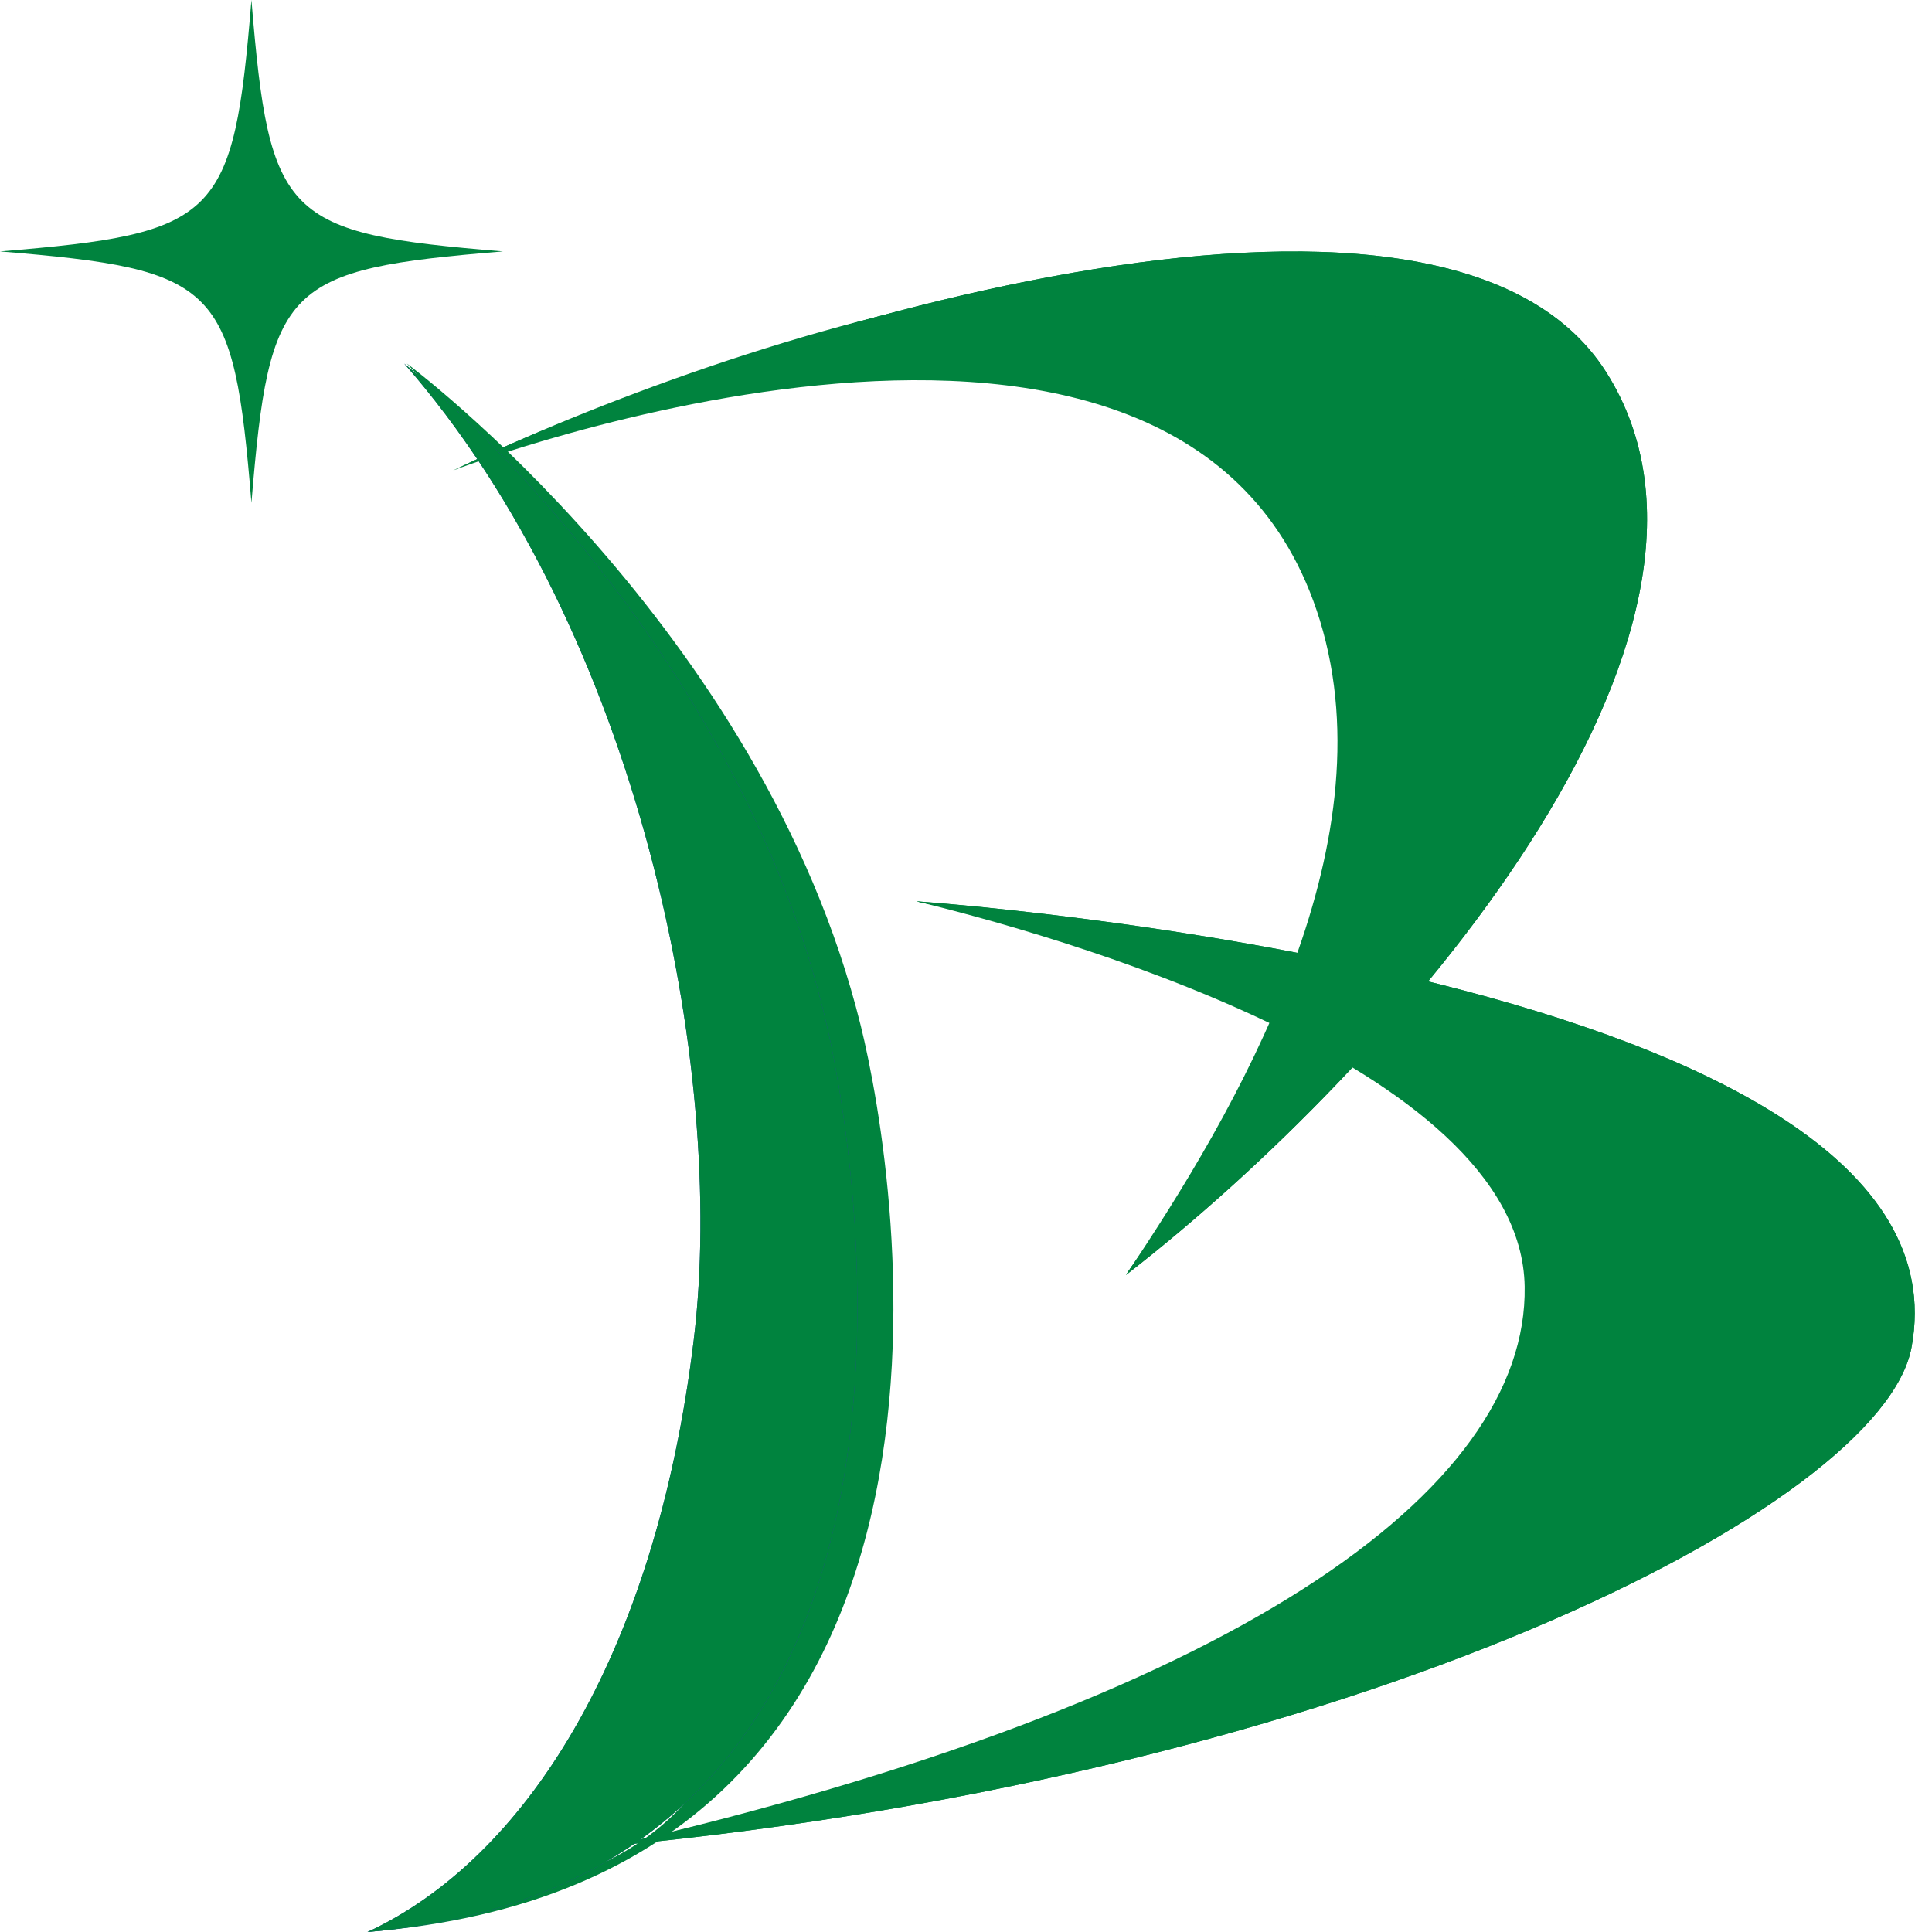
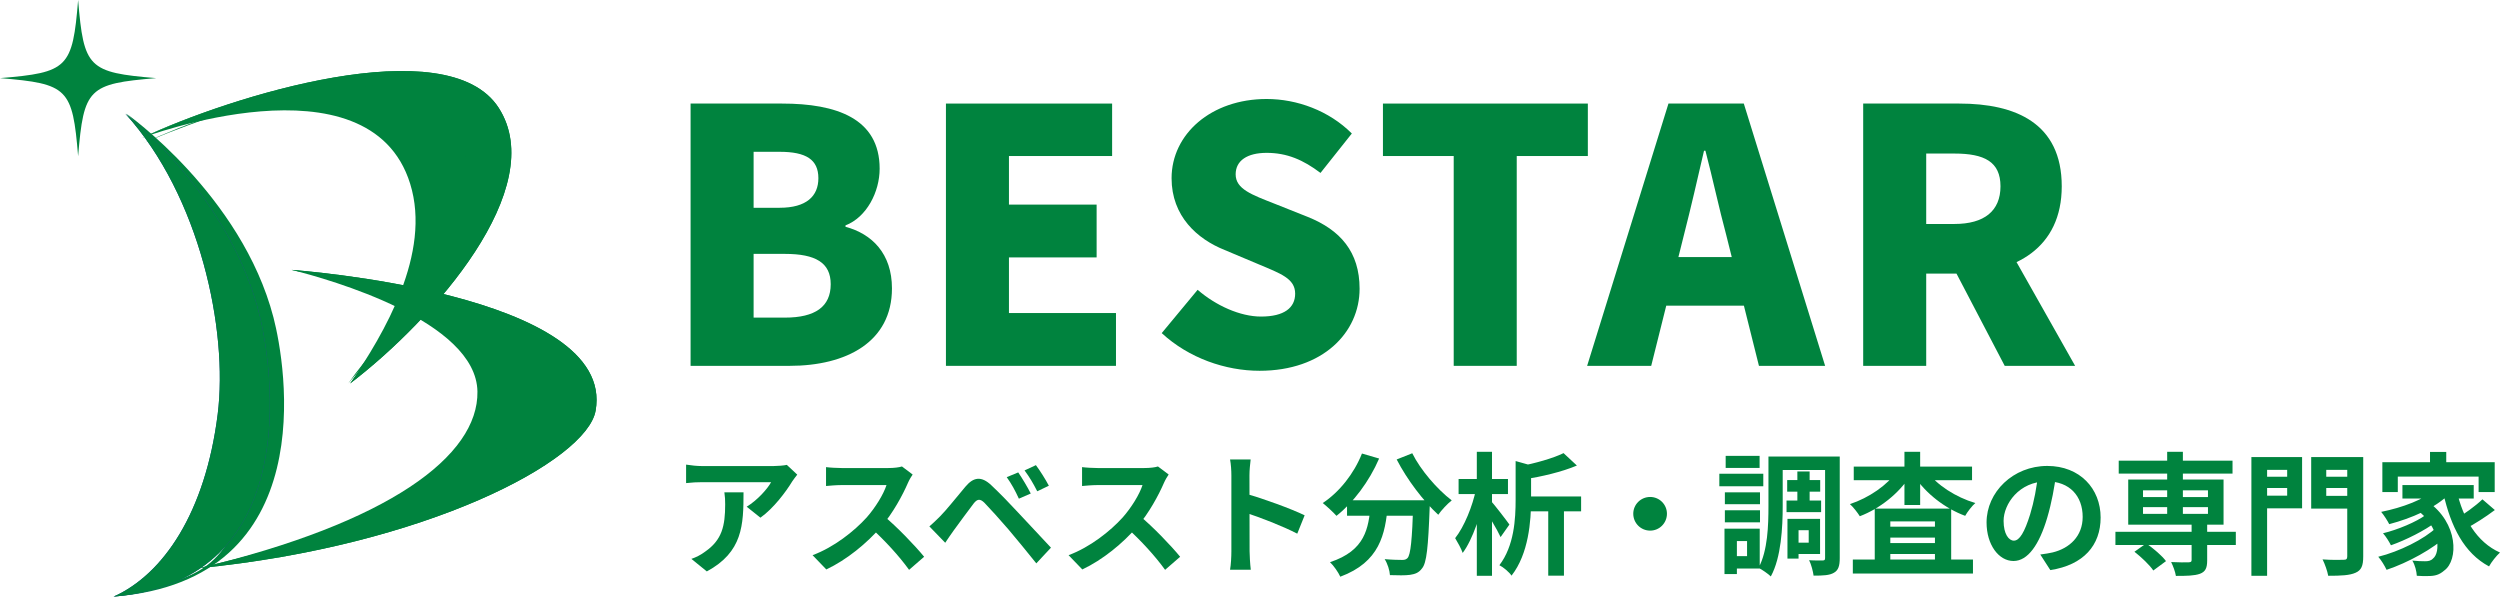
- <svg xmlns="http://www.w3.org/2000/svg" width="55" height="55" viewBox="0 0 55 55" fill="none">
-   <path d="M11.582 10.348C18.753 17.98 23.14 28.23 23.235 39.51C23.287 45.661 21.443 48.616 20.059 50.614C17.579 54.194 13.142 53.841 10.463 54.998C28.909 53.518 25.561 33.474 24.504 29.199C21.703 17.866 11.582 10.348 11.582 10.348Z" fill="#00833E" />
-   <path d="M26.092 25.66C29.647 26.518 43.298 30.257 43.404 36.626C43.499 42.447 35.132 48.46 17.436 52.548C38.643 50.527 53.581 42.872 54.417 38.358C56.389 27.728 26.092 25.658 26.092 25.658V25.66Z" fill="#00833E" />
-   <path d="M26.092 25.66C29.647 26.518 50.882 27.969 50.594 34.607C50.226 43.061 35.132 48.462 17.436 52.55C38.643 50.529 53.581 42.874 54.417 38.36C56.389 27.73 26.092 25.66 26.092 25.66Z" fill="#00833E" />
-   <path d="M26.092 25.66C29.647 26.518 50.666 28.059 50.378 34.698C50.01 43.151 35.134 48.462 17.436 52.55C30.635 49.531 38.469 46.978 43.717 43.603C47.035 41.47 50.047 39.247 50.534 35.63C50.728 34.184 50.475 33.1 49.538 32.091C47.871 30.298 44.515 29.001 41.023 28.158C34.11 26.488 26.092 25.66 26.092 25.66Z" fill="#00833E" />
-   <path d="M12.912 13.387C20.887 9.57 40.995 3.144 45.724 10.593C50.453 18.043 39.744 30.337 32.053 36.297C35.185 31.642 39.561 24.155 37.578 17.672C33.818 5.379 12.914 13.387 12.914 13.387H12.912Z" fill="#00833E" />
-   <path d="M12.912 13.387C20.887 9.57 40.995 3.144 45.724 10.593C50.453 18.043 39.744 30.337 32.053 36.297C35.185 31.642 44.705 22.047 42.819 13.76C39.879 0.836 12.914 13.387 12.914 13.387H12.912Z" fill="#00833E" />
-   <path d="M12.912 13.387C20.887 9.569 37.535 4.097 42.063 11.338C43.827 14.159 43.468 18.021 42.019 21.963C40.077 27.25 35.035 32.593 32.051 36.296C35.184 31.64 44.703 22.045 42.818 13.759C39.877 0.835 12.912 13.386 12.912 13.386V13.387Z" fill="#00833E" />
-   <path d="M11.505 10.348C18.183 17.98 20.689 30.395 19.75 38.141C18.645 47.251 14.88 52.949 10.463 55C27.646 53.52 24.527 33.475 23.541 29.201C20.933 17.868 11.505 10.349 11.505 10.349V10.348Z" fill="#274299" />
-   <path d="M11.505 10.348C18.183 17.98 20.689 30.395 19.75 38.141C18.645 47.251 14.88 52.949 10.463 55C27.646 53.52 24.527 33.475 23.541 29.201C20.933 17.868 11.505 10.349 11.505 10.349V10.348Z" fill="#00833E" />
-   <path d="M14.317 7.157C8.089 7.671 7.672 8.087 7.158 14.314C6.645 8.087 6.228 7.671 0 7.157C6.228 6.644 6.645 6.227 7.158 0C7.672 6.227 8.089 6.644 14.317 7.157Z" fill="#00833E" />
+ <svg xmlns="http://www.w3.org/2000/svg" width="176" height="42" viewBox="0 0 176 42" fill="none">
+   <path d="M171.073 31.816H172.216V33.145H171.073V31.816ZM167.718 32.541H175.627V34.642H174.494V33.554H168.805V34.642H167.718V32.541ZM169.131 34.149H174.15V35.097H169.131V34.149ZM170.041 35.804L170.897 35.302C173.09 36.826 173.071 39.447 172.077 40.163C171.724 40.47 171.426 40.553 170.934 40.553C170.701 40.563 170.423 40.553 170.144 40.535C170.125 40.228 170.023 39.782 169.828 39.466C170.172 39.503 170.478 39.512 170.72 39.512C170.952 39.512 171.129 39.484 171.287 39.317C171.817 38.908 171.817 37.068 170.041 35.804ZM171.51 34.391L172.43 34.772C171.445 35.776 169.753 36.492 168.201 36.901C168.099 36.687 167.811 36.241 167.634 36.036C169.112 35.739 170.701 35.162 171.51 34.391ZM170.785 36.241L171.501 36.742C170.729 37.337 169.363 38.025 168.322 38.388C168.201 38.146 167.969 37.765 167.764 37.542C168.777 37.3 170.125 36.742 170.785 36.241ZM171.538 37.124L172.3 37.691C171.306 38.639 169.493 39.624 168.015 40.116C167.885 39.838 167.643 39.438 167.43 39.196C168.898 38.834 170.673 37.96 171.538 37.124ZM172.951 34.549C173.397 36.501 174.354 38.165 175.999 38.899C175.748 39.122 175.395 39.568 175.228 39.875C173.471 38.936 172.542 37.077 172.012 34.735L172.951 34.549ZM174.763 35.153L175.637 35.906C174.995 36.389 174.187 36.91 173.583 37.217L172.867 36.547C173.453 36.213 174.28 35.618 174.763 35.153Z" fill="#00833E" />
+   <path d="M159.046 33.564H161.379V34.354H159.046V33.564ZM163.34 33.564H165.683V34.354H163.34V33.564ZM165.246 32.179H166.371V39.178C166.371 39.828 166.24 40.144 165.831 40.321C165.422 40.507 164.809 40.535 163.907 40.535C163.852 40.218 163.666 39.689 163.508 39.382C164.093 39.428 164.79 39.419 164.986 39.41C165.181 39.41 165.246 39.354 165.246 39.168V32.179ZM159.139 32.179H162.067V35.785H159.139V34.893H161.017V33.08H159.139V32.179ZM165.85 32.179V33.08H163.768V34.911H165.85V35.804H162.708V32.179H165.85ZM158.498 32.179H159.604V40.535H158.498V32.179Z" fill="#00833E" />
+   <path d="M148.926 37.44H157.402V38.369H148.926V37.44ZM149.158 32.43H157.17V33.341H149.158V32.43ZM154.289 36.845H155.385V39.456C155.385 39.986 155.265 40.247 154.874 40.395C154.484 40.535 153.936 40.544 153.183 40.544C153.136 40.247 152.987 39.847 152.848 39.568C153.331 39.596 153.926 39.596 154.084 39.587C154.233 39.577 154.289 39.55 154.289 39.429V36.845ZM152.569 31.807H153.675V36.547H152.569V31.807ZM150.264 38.843L151.091 38.258C151.593 38.601 152.207 39.122 152.486 39.503L151.593 40.163C151.342 39.782 150.748 39.224 150.264 38.843ZM150.868 35.702V36.176H155.441V35.702H150.868ZM150.868 34.521V34.995H155.441V34.521H150.868ZM149.827 33.759H156.538V36.938H149.827V33.759Z" fill="#00833E" />
+   <path d="M144.761 33.331C144.631 34.28 144.445 35.367 144.12 36.464C143.562 38.341 142.763 39.494 141.75 39.494C140.709 39.494 139.854 38.351 139.854 36.78C139.854 34.642 141.722 32.802 144.129 32.802C146.425 32.802 147.884 34.4 147.884 36.436C147.884 38.388 146.685 39.773 144.343 40.135L143.636 39.038C143.999 38.992 144.259 38.945 144.51 38.89C145.69 38.602 146.62 37.756 146.62 36.389C146.62 34.93 145.709 33.889 144.101 33.889C142.131 33.889 141.053 35.497 141.053 36.668C141.053 37.607 141.424 38.062 141.777 38.062C142.177 38.062 142.53 37.468 142.921 36.213C143.19 35.339 143.395 34.27 143.488 33.294L144.761 33.331Z" fill="#00833E" />
+   <path d="M130.439 39.392H138.897V40.377H130.439V39.392ZM132.521 37.077H136.787V37.849H132.521V37.077ZM132.521 38.23H136.787V39.001H132.521V38.23ZM131.982 35.804H137.363V39.931H136.22V36.705H133.078V39.968H131.982V35.804ZM130.504 32.848H138.832V33.806H130.504V32.848ZM134.073 31.807H135.179V35.553H134.073V31.807ZM133.562 33.155L134.473 33.508C133.673 34.744 132.344 35.804 130.931 36.343C130.773 36.092 130.467 35.692 130.234 35.488C131.573 35.051 132.893 34.14 133.562 33.155ZM135.644 33.164C136.332 34.131 137.679 35.004 139.064 35.413C138.823 35.618 138.506 36.036 138.348 36.315C136.917 35.785 135.569 34.735 134.761 33.508L135.644 33.164Z" fill="#00833E" />
+   <path d="M125.818 33.796H128.142V34.614H125.818V33.796ZM125.772 35.237H128.207V36.055H125.772V35.237ZM126.534 33.192H127.398V35.711H126.534V33.192ZM125.038 32.142H128.886V33.09H125.038V32.142ZM126.274 36.529H128.133V39.001H126.274V38.202H127.333V37.328H126.274V36.529ZM125.837 36.529H126.618V39.326H125.837V36.529ZM128.486 32.142H129.518V39.289C129.518 39.828 129.425 40.144 129.109 40.321C128.802 40.507 128.337 40.525 127.677 40.525C127.64 40.237 127.51 39.726 127.361 39.438C127.752 39.466 128.179 39.456 128.319 39.456C128.449 39.456 128.486 39.419 128.486 39.28V32.142ZM124.499 32.142H125.502V35.627C125.502 37.105 125.4 39.243 124.666 40.581C124.489 40.404 124.034 40.089 123.801 39.977C124.452 38.759 124.499 36.975 124.499 35.627V32.142ZM121.431 34.66H123.904V35.497H121.431V34.66ZM121.487 32.095H123.876V32.941H121.487V32.095ZM121.431 35.925H123.904V36.77H121.431V35.925ZM121.041 33.35H124.136V34.233H121.041V33.35ZM121.943 37.217H123.885V40.023H121.943V39.15H122.993V38.09H121.943V37.217ZM121.404 37.217H122.277V40.414H121.404V37.217Z" fill="#00833E" />
+   <path d="M116.172 34.986C116.823 34.986 117.353 35.516 117.353 36.166C117.353 36.826 116.823 37.356 116.172 37.356C115.512 37.356 114.982 36.826 114.982 36.166C114.982 35.516 115.512 34.986 116.172 34.986Z" fill="#00833E" />
+   <path d="M107.267 34.949H111.31V35.999H107.267V34.949ZM106.7 32.458L108.029 32.83C108.02 32.913 107.955 32.969 107.788 32.997V35.181C107.788 36.668 107.62 38.983 106.412 40.525C106.254 40.284 105.827 39.921 105.557 39.791C106.598 38.425 106.7 36.547 106.7 35.163V32.458ZM110.074 31.9L111.013 32.774C109.944 33.229 108.522 33.554 107.295 33.75C107.239 33.489 107.072 33.071 106.933 32.839C108.076 32.616 109.312 32.272 110.074 31.9ZM108.996 35.274H110.102V40.525H108.996V35.274ZM102.685 33.722H106.161V34.781H102.685V33.722ZM103.968 31.807H105.037V40.535H103.968V31.807ZM103.912 34.438L104.572 34.67C104.274 36.166 103.689 37.969 102.973 38.927C102.871 38.62 102.611 38.165 102.443 37.886C103.085 37.077 103.67 35.627 103.912 34.438ZM104.953 35.255C105.195 35.516 106.078 36.659 106.263 36.928L105.641 37.811C105.39 37.254 104.758 36.222 104.442 35.757L104.953 35.255Z" fill="#00833E" />
+   <path d="M94.831 35.218H99.86V36.306H94.831V35.218ZM99.497 35.218H100.668C100.668 35.218 100.659 35.562 100.65 35.701C100.547 38.527 100.436 39.633 100.111 40.014C99.878 40.33 99.618 40.414 99.265 40.469C98.939 40.516 98.4 40.507 97.852 40.488C97.833 40.163 97.685 39.679 97.48 39.363C98.001 39.41 98.484 39.419 98.716 39.419C98.884 39.419 98.986 39.391 99.088 39.289C99.311 39.047 99.413 38.006 99.497 35.422V35.218ZM95.882 31.928L97.09 32.281C96.393 33.898 95.259 35.395 94.088 36.315C93.874 36.073 93.391 35.627 93.121 35.413C94.292 34.642 95.324 33.34 95.882 31.928ZM99.423 31.909C100.008 33.09 101.179 34.447 102.202 35.227C101.895 35.469 101.468 35.924 101.254 36.24C100.204 35.274 99.06 33.768 98.326 32.346L99.423 31.909ZM96.495 35.534H97.703C97.527 37.625 97.127 39.568 94.357 40.6C94.218 40.293 93.892 39.819 93.632 39.577C96.123 38.759 96.346 37.188 96.495 35.534Z" fill="#00833E" />
+   <path d="M86.689 38.815C86.689 38.099 86.689 34.252 86.689 33.471C86.689 33.136 86.661 32.681 86.596 32.346H88.046C88.008 32.681 87.962 33.081 87.962 33.471C87.962 34.493 87.971 38.127 87.971 38.815C87.971 39.075 88.008 39.726 88.055 40.107H86.596C86.661 39.745 86.689 39.178 86.689 38.815ZM87.692 34.754C88.929 35.097 90.936 35.832 91.847 36.278L91.327 37.57C90.267 37.021 88.706 36.426 87.692 36.092V34.754Z" fill="#00833E" />
+   <path d="M82.274 33.406C82.199 33.508 82.032 33.787 81.948 33.982C81.567 34.865 80.88 36.129 80.08 37.059C79.039 38.258 77.636 39.41 76.195 40.089L75.228 39.085C76.734 38.527 78.166 37.393 79.039 36.427C79.653 35.73 80.22 34.809 80.433 34.149C80.043 34.149 77.673 34.149 77.273 34.149C76.892 34.149 76.381 34.196 76.177 34.215V32.885C76.427 32.922 77.004 32.95 77.273 32.95C77.766 32.95 80.145 32.95 80.554 32.95C80.963 32.95 81.326 32.904 81.521 32.839L82.274 33.406ZM80.201 36.287C81.158 37.068 82.478 38.453 83.082 39.196L82.023 40.117C81.335 39.159 80.322 38.053 79.327 37.151L80.201 36.287Z" fill="#00833E" />
+   <path d="M71.683 33.257C71.953 33.648 72.352 34.317 72.566 34.744L71.729 35.107C71.46 34.521 71.218 34.075 70.874 33.592L71.683 33.257ZM72.928 32.746C73.207 33.118 73.626 33.778 73.839 34.196L73.021 34.586C72.724 34.001 72.473 33.583 72.129 33.118L72.928 32.746ZM65.428 37.059C65.697 36.826 65.902 36.631 66.19 36.343C66.608 35.925 67.333 35.014 67.974 34.252C68.532 33.592 69.081 33.49 69.796 34.168C70.428 34.763 71.135 35.497 71.692 36.101C72.315 36.771 73.272 37.793 73.988 38.555L72.956 39.661C72.334 38.89 71.553 37.923 71.004 37.282C70.456 36.641 69.638 35.739 69.303 35.395C68.997 35.098 68.802 35.116 68.541 35.451C68.17 35.925 67.519 36.836 67.138 37.347C66.924 37.635 66.71 37.97 66.543 38.211L65.428 37.059Z" fill="#00833E" />
+   <path d="M64.25 33.406C64.176 33.508 64.009 33.787 63.925 33.982C63.544 34.865 62.856 36.129 62.057 37.059C61.016 38.258 59.612 39.41 58.172 40.089L57.205 39.085C58.711 38.527 60.142 37.393 61.016 36.427C61.629 35.73 62.196 34.809 62.41 34.149C62.02 34.149 59.65 34.149 59.25 34.149C58.869 34.149 58.358 34.196 58.153 34.215V32.885C58.404 32.922 58.98 32.95 59.25 32.95C59.742 32.95 62.122 32.95 62.531 32.95C62.94 32.95 63.302 32.904 63.498 32.839L64.25 33.406ZM62.178 36.287C63.135 37.068 64.455 38.453 65.059 39.196L63.999 40.117C63.312 39.159 62.298 38.053 61.304 37.151L62.178 36.287Z" fill="#00833E" />
+   <path d="M56.127 33.415C56.034 33.536 55.857 33.759 55.774 33.889C55.337 34.614 54.454 35.794 53.534 36.445L52.567 35.673C53.32 35.218 54.045 34.4 54.286 33.945C53.719 33.945 50.02 33.945 49.435 33.945C49.054 33.945 48.738 33.963 48.301 34.01V32.709C48.663 32.764 49.054 32.811 49.435 32.811C50.02 32.811 53.961 32.811 54.444 32.811C54.705 32.811 55.216 32.774 55.392 32.727L56.127 33.415ZM52.344 34.66C52.344 36.965 52.288 38.861 49.76 40.228L48.673 39.345C48.979 39.242 49.314 39.084 49.658 38.824C50.829 38.006 51.052 37.03 51.052 35.506C51.052 35.209 51.043 34.967 50.996 34.66H52.344Z" fill="#00833E" />
+   <path d="M131.168 25.756V7.291H137.934C141.875 7.291 145.147 8.654 145.147 13.116C145.147 17.453 141.875 19.262 137.934 19.262H135.605V25.756H131.168ZM135.605 15.768H137.587C139.694 15.768 140.834 14.851 140.834 13.116C140.834 11.381 139.694 10.81 137.587 10.81H135.605V15.768ZM141.132 25.756L137.141 18.122L140.14 15.222L146.089 25.756H141.132Z" fill="#00833E" />
+   <path d="M111.734 25.756L117.46 7.291H122.764L128.489 25.756H123.83L121.525 16.536C121.029 14.702 120.558 12.496 120.062 10.612H119.963C119.517 12.546 119.021 14.702 118.55 16.536L116.245 25.756H111.734ZM115.626 21.518V18.097H124.548V21.518H115.626Z" fill="#00833E" />
+   <path d="M102.341 25.756V10.984H97.359V7.291H111.784V10.984H106.778V25.756H102.341Z" fill="#00833E" />
+   <path d="M88.675 26.103C86.271 26.103 83.694 25.211 81.785 23.451L84.313 20.402C85.602 21.518 87.312 22.286 88.775 22.286C90.41 22.286 91.179 21.666 91.179 20.675C91.179 19.609 90.163 19.262 88.576 18.593L86.222 17.602C84.288 16.833 82.479 15.222 82.479 12.546C82.479 9.447 85.255 6.969 89.171 6.969C91.303 6.969 93.558 7.787 95.169 9.398L92.963 12.174C91.749 11.257 90.609 10.761 89.171 10.761C87.808 10.761 86.99 11.306 86.99 12.273C86.99 13.314 88.13 13.71 89.766 14.355L92.071 15.272C94.351 16.189 95.715 17.726 95.715 20.328C95.715 23.401 93.137 26.103 88.675 26.103Z" fill="#00833E" />
+   <path d="M66.594 25.756V7.291H78.293V10.984H71.03V14.404H77.202V18.122H71.03V22.038H78.565V25.756H66.594Z" fill="#00833E" />
+   <path d="M48.617 25.756V7.291H55.061C58.878 7.291 61.927 8.332 61.927 11.876C61.927 13.512 61.01 15.297 59.523 15.867V15.966C61.382 16.462 62.794 17.85 62.794 20.303C62.794 24.071 59.597 25.756 55.582 25.756H48.617ZM53.054 14.627H54.888C56.772 14.627 57.614 13.81 57.614 12.546C57.614 11.232 56.747 10.687 54.888 10.687H53.054V14.627ZM53.054 22.36H55.26C57.391 22.36 58.482 21.592 58.482 20.006C58.482 18.494 57.416 17.874 55.26 17.874H53.054V22.36Z" fill="#00833E" />
+   <path d="M8.897 8C14.645 13.812 18.161 21.617 18.238 30.206C18.279 34.89 16.801 37.14 15.692 38.661C13.704 41.387 10.147 41.118 8 42C22.786 40.873 20.102 25.61 19.254 22.355C17.009 13.725 8.897 8 8.897 8Z" fill="#00833E" />
+   <path d="M20.537 19.001C23.223 19.672 33.533 22.592 33.612 27.566C33.684 32.111 27.366 36.807 14 40C30.017 38.422 41.298 32.443 41.93 28.918C43.419 20.616 20.537 19 20.537 19V19.001Z" fill="#00833E" />
+   <path d="M20.537 19C23.223 19.67 39.26 20.803 39.043 25.987C38.765 32.589 27.366 36.807 14 40C30.017 38.422 41.298 32.443 41.93 28.918C43.419 20.616 20.537 19 20.537 19Z" fill="#00833E" />
+   <path d="M20.526 19C23.207 19.67 39.054 20.874 38.837 26.058C38.559 32.66 27.344 36.807 14 40C23.951 37.642 29.858 35.648 33.814 33.013C36.316 31.347 38.587 29.61 38.954 26.786C39.1 25.657 38.91 24.81 38.203 24.022C36.947 22.622 34.416 21.609 31.783 20.951C26.572 19.647 20.526 19 20.526 19Z" fill="#00833E" />
+   <path d="M10 9.703C16.103 6.821 31.491 1.969 35.109 7.594C38.728 13.218 30.533 22.5 24.648 27C27.045 23.485 30.393 17.832 28.876 12.938C25.999 3.656 10.001 9.703 10.001 9.703H10Z" fill="#00833E" />
+   <path d="M10 9.703C16.103 6.821 31.491 1.969 35.109 7.594C38.728 13.218 30.533 22.5 24.648 27C27.045 23.485 34.33 16.241 32.886 9.985C30.637 0.227 10.001 9.703 10.001 9.703H10Z" fill="#00833E" />
+   <path d="M10 10.123C16.046 7.311 28.667 3.279 32.1 8.614C33.437 10.692 33.165 13.537 32.067 16.441C30.594 20.336 26.772 24.273 24.51 27C26.884 23.57 34.101 16.502 32.672 10.397C30.443 0.876 10 10.122 10 10.122V10.123Z" fill="#00833E" />
+   <path d="M8.822 8C14.09 13.812 16.066 23.265 15.325 29.163C14.454 36.099 11.485 40.438 8 42C21.554 40.873 19.094 25.61 18.316 22.355C16.259 13.726 8.822 8.001 8.822 8.001V8Z" fill="#274299" />
+   <path d="M8.822 8C14.09 13.812 16.066 23.265 15.325 29.163C14.454 36.099 11.485 40.438 8 42C21.554 40.873 19.094 25.61 18.316 22.355C16.259 13.726 8.822 8.001 8.822 8.001V8Z" fill="#00833E" />
+   <path d="M11 5.5C6.215 5.895 5.895 6.215 5.5 11C5.105 6.215 4.785 5.895 0 5.5C4.785 5.105 5.105 4.785 5.5 0C5.895 4.785 6.215 5.105 11 5.5Z" fill="#00833E" />
</svg>
